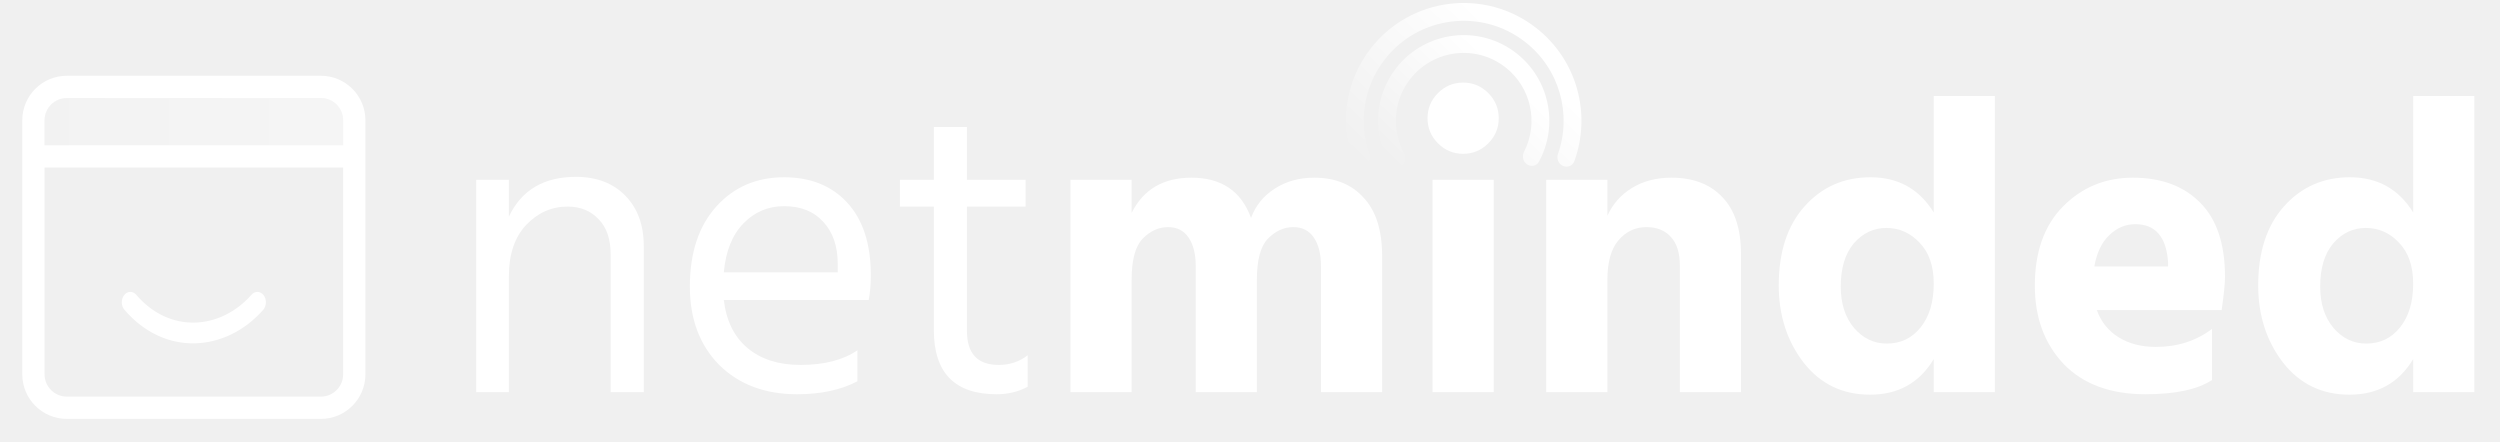
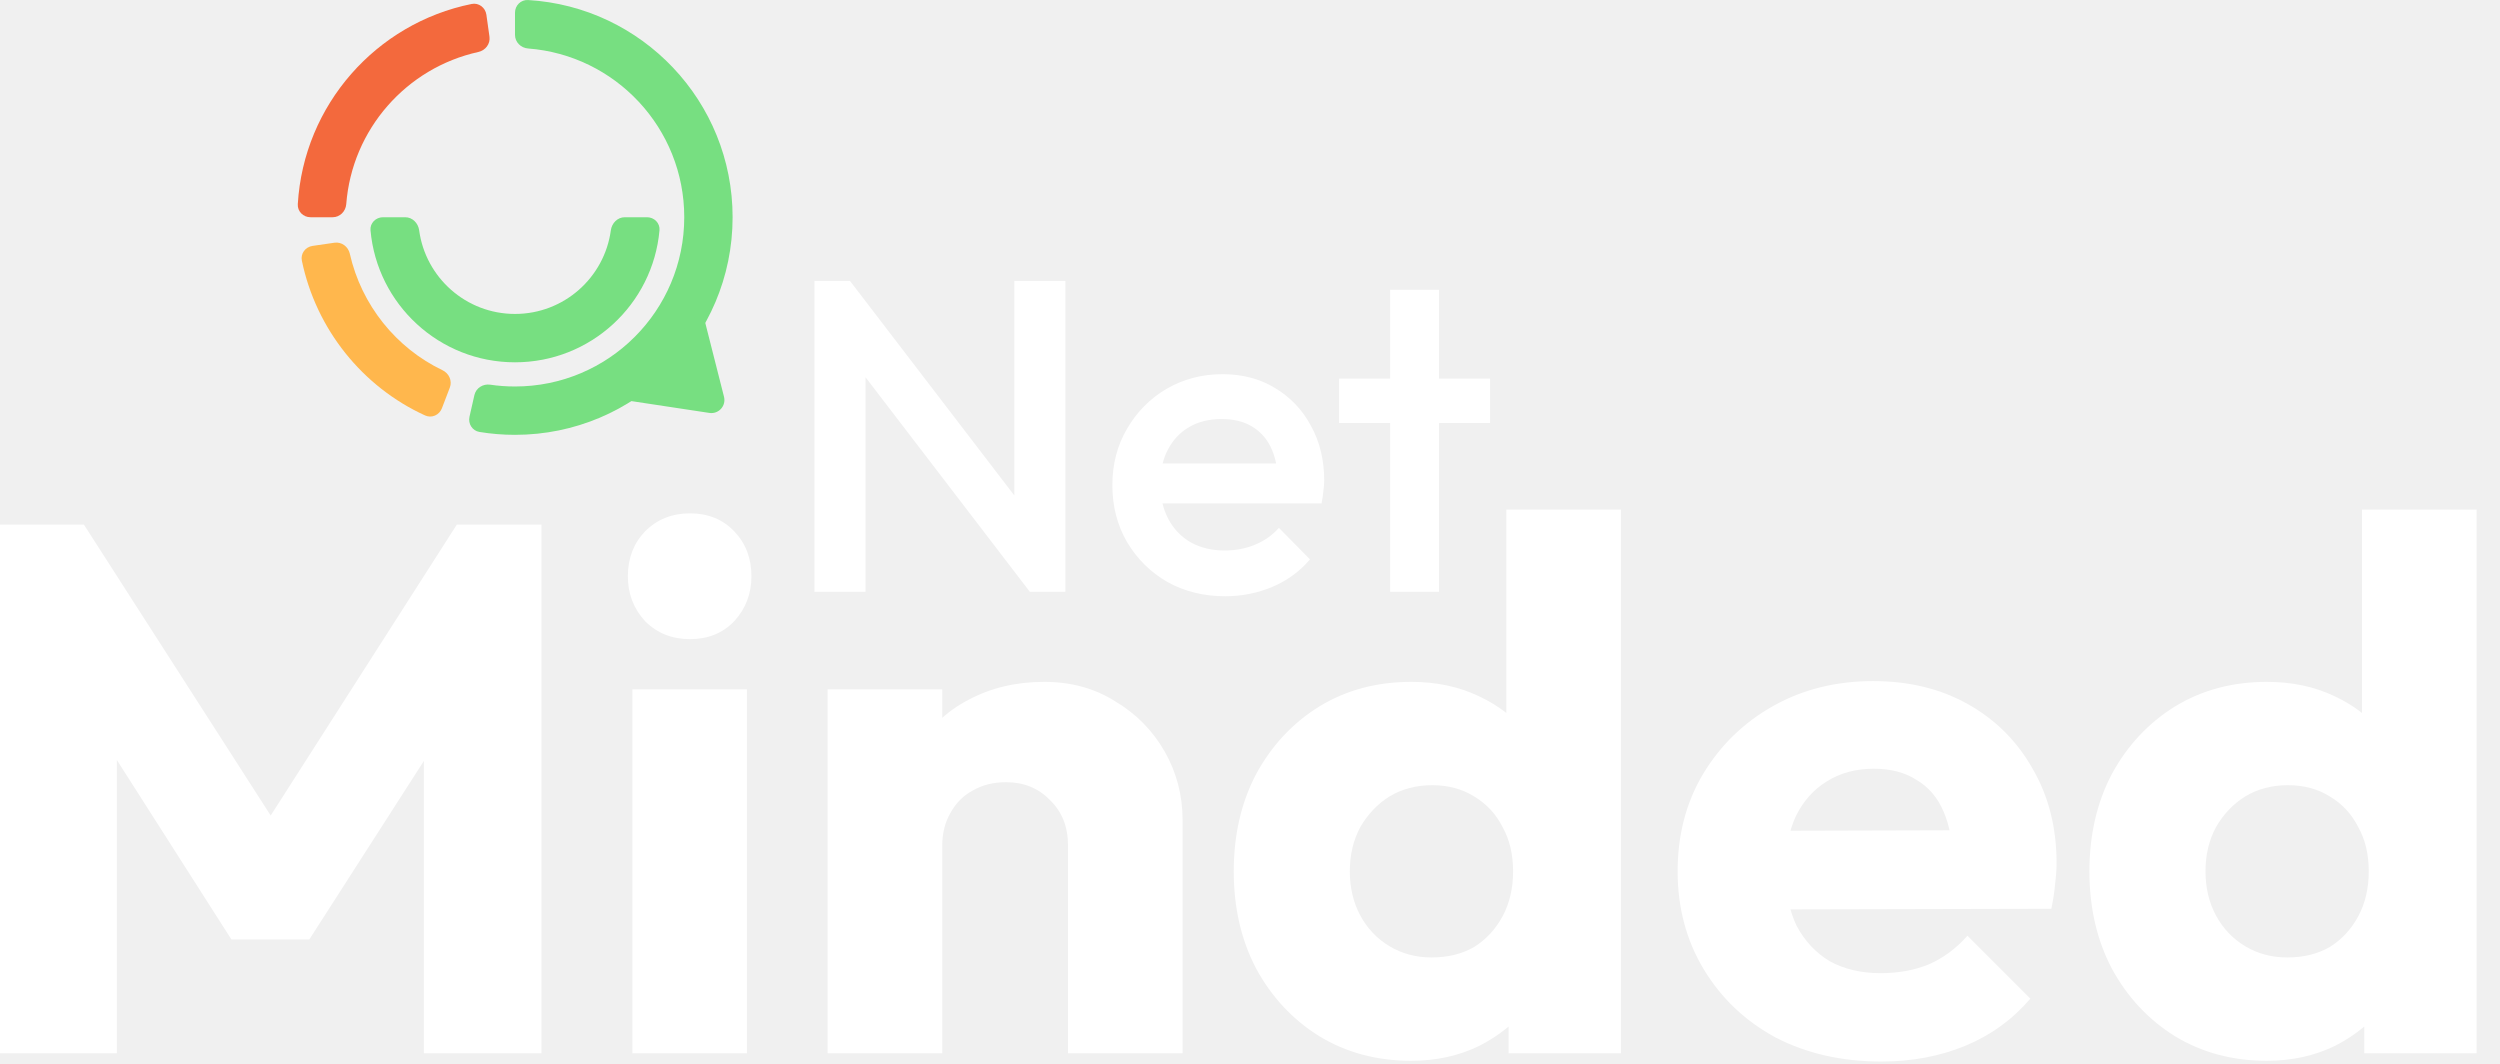
- <svg xmlns="http://www.w3.org/2000/svg" viewBox="0 0 561 99" fill="none">
-   <rect x="7.5" y="19.5" width="72" height="72" rx="7.5" stroke="white" stroke-width="5" />
-   <path d="M10 33H77V27C77 24.239 74.761 22 72 22H15C12.239 22 10 24.239 10 27V33Z" fill="url(#paint0_linear_0_1)" fill-opacity="0.5" />
-   <path fill-rule="evenodd" clip-rule="evenodd" d="M59.155 66.239C59.877 67.179 59.835 68.651 59.062 69.528C50.687 79.024 36.959 80.086 27.916 69.502C27.155 68.611 27.132 67.138 27.866 66.213C28.6 65.287 29.812 65.26 30.574 66.151C38.019 74.865 49.425 74.09 56.448 66.126C57.222 65.249 58.433 65.3 59.155 66.239Z" fill="white" />
-   <line x1="8.08" y1="35.1" x2="78.92" y2="35.1" stroke="white" stroke-width="5" />
-   <path d="M253.938 40.342V47.768C256.57 42.504 261.051 39.872 267.38 39.872C274.085 39.872 278.535 42.88 280.728 48.896C281.793 46.076 283.579 43.883 286.086 42.316C288.593 40.687 291.538 39.872 294.922 39.872C299.622 39.872 303.319 41.376 306.014 44.384C308.771 47.329 310.15 51.685 310.15 57.45V88H296.426V59.706C296.426 57.011 295.893 54.881 294.828 53.314C293.763 51.747 292.227 50.964 290.222 50.964C288.091 50.964 286.18 51.841 284.488 53.596C282.859 55.288 282.044 58.359 282.044 62.808V88H268.32V59.706C268.32 57.011 267.787 54.881 266.722 53.314C265.657 51.747 264.121 50.964 262.116 50.964C259.985 50.964 258.074 51.841 256.382 53.596C254.753 55.288 253.938 58.359 253.938 62.808V88H240.214V40.342H253.938Z" fill="white" />
-   <path d="M321.465 88V40.342H335.189V88H321.465ZM322.687 32.164C321.121 30.597 320.337 28.717 320.337 26.524C320.337 24.331 321.121 22.451 322.687 20.884C324.254 19.317 326.134 18.534 328.327 18.534C330.521 18.534 332.401 19.317 333.967 20.884C335.534 22.451 336.317 24.331 336.317 26.524C336.317 28.717 335.534 30.597 333.967 32.164C332.401 33.731 330.521 34.514 328.327 34.514C326.134 34.514 324.254 33.731 322.687 32.164Z" fill="white" />
-   <path d="M360.698 40.342V48.426C361.889 45.794 363.706 43.726 366.15 42.222C368.657 40.655 371.633 39.872 375.08 39.872C379.968 39.872 383.791 41.345 386.548 44.29C389.305 47.173 390.684 51.434 390.684 57.074V88H376.96V59.612C376.96 56.792 376.302 54.661 374.986 53.22C373.67 51.716 371.821 50.964 369.44 50.964C366.933 50.964 364.834 51.967 363.142 53.972C361.513 55.915 360.698 58.86 360.698 62.808V88H346.974V40.342H360.698Z" fill="white" />
-   <path d="M423.403 77.096C426.537 77.096 429.075 75.874 431.017 73.43C432.96 70.986 433.931 67.727 433.931 63.654C433.931 59.706 432.866 56.635 430.735 54.442C428.667 52.249 426.192 51.152 423.309 51.152C420.427 51.152 417.983 52.311 415.977 54.63C414.035 56.949 413.063 60.176 413.063 64.312C413.063 68.135 414.066 71.237 416.071 73.618C418.077 75.937 420.521 77.096 423.403 77.096ZM433.931 21.542H447.655V88H433.931V80.574C430.735 85.901 425.973 88.564 419.643 88.564C413.439 88.564 408.457 86.151 404.697 81.326C401 76.501 399.151 70.735 399.151 64.03C399.151 56.51 401.094 50.588 404.979 46.264C408.865 41.94 413.784 39.778 419.737 39.778C425.941 39.778 430.673 42.41 433.931 47.674V21.542Z" fill="white" />
-   <path d="M486.508 59.8V58.672C486.069 53.095 483.625 50.306 479.176 50.306C476.983 50.306 475.04 51.121 473.348 52.75C471.656 54.317 470.528 56.667 469.964 59.8H486.508ZM496.378 73.806V85.274C493.119 87.405 488.137 88.47 481.432 88.47C473.599 88.47 467.489 86.214 463.102 81.702C458.778 77.127 456.616 71.268 456.616 64.124C456.616 56.541 458.715 50.619 462.914 46.358C467.175 42.034 472.408 39.872 478.612 39.872C485.004 39.872 490.049 41.752 493.746 45.512C497.443 49.209 499.292 54.755 499.292 62.15C499.292 63.591 499.041 66.067 498.54 69.576H470.528C471.468 72.208 473.097 74.245 475.416 75.686C477.735 77.127 480.523 77.848 483.782 77.848C488.607 77.848 492.806 76.501 496.378 73.806Z" fill="white" />
-   <path d="M530.989 77.096C534.122 77.096 536.66 75.874 538.603 73.43C540.546 70.986 541.517 67.727 541.517 63.654C541.517 59.706 540.452 56.635 538.321 54.442C536.253 52.249 533.778 51.152 530.895 51.152C528.012 51.152 525.569 52.311 523.563 54.63C521.621 56.949 520.649 60.176 520.649 64.312C520.649 68.135 521.652 71.237 523.657 73.618C525.662 75.937 528.106 77.096 530.989 77.096ZM541.517 21.542H555.241V88H541.517V80.574C538.321 85.901 533.559 88.564 527.229 88.564C521.025 88.564 516.043 86.151 512.283 81.326C508.586 76.501 506.737 70.735 506.737 64.03C506.737 56.51 508.68 50.588 512.565 46.264C516.451 41.94 521.37 39.778 527.323 39.778C533.527 39.778 538.258 42.41 541.517 47.674V21.542Z" fill="white" />
-   <path d="M114.194 40.342V48.614C117.014 42.661 122.027 39.684 129.234 39.684C133.871 39.684 137.569 41.094 140.326 43.914C143.083 46.734 144.462 50.494 144.462 55.194V88H137.036V57.168C137.036 53.659 136.127 50.995 134.31 49.178C132.555 47.298 130.237 46.358 127.354 46.358C123.782 46.358 120.68 47.737 118.048 50.494C115.479 53.251 114.194 57.074 114.194 61.962V88H106.862V40.342H114.194Z" fill="white" />
-   <path d="M187.988 61.116V59.236C187.988 55.288 186.922 52.155 184.792 49.836C182.661 47.455 179.716 46.264 175.956 46.264C172.384 46.264 169.344 47.549 166.838 50.118C164.331 52.687 162.858 56.353 162.42 61.116H187.988ZM192.406 78.6V85.556C188.708 87.499 184.196 88.47 178.87 88.47C171.663 88.47 165.835 86.277 161.386 81.89C156.999 77.441 154.806 71.581 154.806 64.312C154.806 56.729 156.78 50.745 160.728 46.358C164.676 41.971 169.752 39.778 175.956 39.778C181.909 39.778 186.64 41.689 190.15 45.512C193.659 49.335 195.414 54.755 195.414 61.774C195.414 63.779 195.257 65.628 194.944 67.32H162.42C162.984 72.02 164.77 75.623 167.778 78.13C170.786 80.637 174.734 81.89 179.622 81.89C184.948 81.89 189.21 80.793 192.406 78.6Z" fill="white" />
-   <path d="M216.983 46.358V74.276C216.983 79.352 219.364 81.89 224.127 81.89C226.571 81.89 228.733 81.169 230.613 79.728V86.778C228.545 87.906 226.226 88.47 223.657 88.47C214.257 88.47 209.557 83.676 209.557 74.088V46.358H201.943V40.342H209.557V28.498H216.983V40.342H230.143V46.358H216.983Z" fill="white" />
-   <path fill-rule="evenodd" clip-rule="evenodd" d="M342.635 36.863C341.725 36.237 341.509 34.994 342.012 34.01C345.264 27.647 343.661 19.67 337.821 15.106C331.198 9.929 321.632 11.102 316.456 17.725C312.607 22.649 312.268 29.199 315.068 34.363C315.595 35.334 315.411 36.581 314.517 37.231V37.231C313.624 37.88 312.363 37.688 311.81 36.732C307.998 30.144 308.329 21.627 313.304 15.262C319.841 6.898 331.921 5.417 340.284 11.954C347.803 17.831 349.76 28.186 345.329 36.295C344.8 37.264 343.545 37.489 342.635 36.863V36.863Z" fill="url(#paint1_linear_0_1)" />
-   <path fill-rule="evenodd" clip-rule="evenodd" d="M350.69 37.218C349.684 36.76 349.249 35.575 349.615 34.532C352.717 25.703 350.042 15.509 342.26 9.427C332.5 1.799 318.405 3.527 310.777 13.286C305.87 19.564 304.834 27.636 307.318 34.627C307.687 35.667 307.257 36.852 306.254 37.314V37.314C305.25 37.776 304.054 37.338 303.67 36.301C300.591 27.989 301.765 18.32 307.625 10.823C316.613 -0.677 333.223 -2.713 344.723 6.275C353.992 13.52 357.113 25.716 353.269 36.197C352.889 37.233 351.695 37.675 350.69 37.218V37.218Z" fill="url(#paint2_linear_0_1)" />
-   <defs>
-     <linearGradient id="paint0_linear_0_1" x1="77" y1="28" x2="10" y2="28" gradientUnits="userSpaceOnUse">
-       <stop stop-color="white" stop-opacity="0.7" />
-       <stop offset="1" stop-color="white" stop-opacity="0.3" />
-     </linearGradient>
-     <linearGradient id="paint1_linear_0_1" x1="339.564" y1="17.951" x2="317.191" y2="41.081" gradientUnits="userSpaceOnUse">
-       <stop stop-color="white" />
-       <stop offset="1" stop-color="white" stop-opacity="0" />
-     </linearGradient>
-     <linearGradient id="paint2_linear_0_1" x1="343.5" y1="14" x2="313.954" y2="44.684" gradientUnits="userSpaceOnUse">
-       <stop stop-color="white" />
-       <stop offset="1" stop-color="white" stop-opacity="0" />
-     </linearGradient>
-   </defs>
+ <svg xmlns="http://www.w3.org/2000/svg" viewBox="0 0 94 40" fill="none">
+   <path d="M85.236 39.886C83.94 39.886 82.786 39.576 81.772 38.957C80.777 38.337 79.989 37.492 79.407 36.422C78.844 35.352 78.562 34.132 78.562 32.762C78.562 31.391 78.844 30.171 79.407 29.101C79.989 28.031 80.777 27.186 81.772 26.567C82.786 25.947 83.94 25.638 85.236 25.638C86.174 25.638 87.019 25.816 87.77 26.173C88.54 26.529 89.168 27.027 89.656 27.665C90.163 28.285 90.445 28.998 90.501 29.805V35.578C90.445 36.385 90.173 37.117 89.685 37.774C89.197 38.412 88.568 38.928 87.798 39.323C87.028 39.698 86.174 39.886 85.236 39.886ZM85.996 36C86.615 36 87.15 35.869 87.601 35.606C88.052 35.324 88.408 34.939 88.671 34.451C88.934 33.963 89.065 33.4 89.065 32.762C89.065 32.123 88.934 31.57 88.671 31.1C88.427 30.612 88.07 30.227 87.601 29.946C87.15 29.664 86.625 29.523 86.024 29.523C85.423 29.523 84.888 29.664 84.419 29.946C83.969 30.227 83.602 30.612 83.321 31.1C83.058 31.588 82.927 32.142 82.927 32.762C82.927 33.381 83.058 33.935 83.321 34.423C83.584 34.911 83.95 35.296 84.419 35.578C84.888 35.859 85.414 36 85.996 36ZM93.12 39.604H88.896V35.916L89.544 32.593L88.812 29.27V19.161H93.12V39.604Z" fill="white" />
+   <path d="M70.738 39.914C69.255 39.914 67.932 39.614 66.768 39.013C65.623 38.393 64.722 37.539 64.064 36.45C63.407 35.362 63.079 34.132 63.079 32.762C63.079 31.391 63.398 30.171 64.036 29.101C64.693 28.012 65.576 27.158 66.683 26.539C67.791 25.919 69.039 25.609 70.428 25.609C71.78 25.609 72.972 25.9 74.004 26.482C75.037 27.064 75.844 27.871 76.426 28.904C77.027 29.936 77.327 31.119 77.327 32.452C77.327 32.696 77.308 32.959 77.271 33.24C77.252 33.503 77.205 33.813 77.13 34.17L65.332 34.198V31.241L75.3 31.213L73.441 32.452C73.423 31.663 73.301 31.016 73.075 30.509C72.85 29.983 72.512 29.589 72.062 29.326C71.63 29.045 71.095 28.904 70.457 28.904C69.781 28.904 69.189 29.064 68.683 29.383C68.195 29.683 67.81 30.115 67.528 30.678C67.265 31.241 67.134 31.926 67.134 32.733C67.134 33.541 67.275 34.235 67.556 34.817C67.857 35.38 68.27 35.822 68.795 36.141C69.34 36.441 69.978 36.591 70.71 36.591C71.386 36.591 71.996 36.479 72.54 36.253C73.085 36.009 73.563 35.653 73.976 35.183L76.342 37.549C75.666 38.337 74.849 38.928 73.892 39.323C72.934 39.717 71.883 39.914 70.738 39.914Z" fill="white" />
+   <path d="M53.062 39.886C51.767 39.886 50.612 39.576 49.599 38.957C48.604 38.337 47.815 37.492 47.233 36.422C46.67 35.352 46.389 34.132 46.389 32.762C46.389 31.391 46.67 30.171 47.233 29.101C47.815 28.031 48.604 27.186 49.599 26.567C50.612 25.947 51.767 25.638 53.062 25.638C54.001 25.638 54.846 25.816 55.596 26.173C56.366 26.529 56.995 27.027 57.483 27.665C57.99 28.285 58.272 28.998 58.328 29.805V35.578C58.272 36.385 57.999 37.117 57.511 37.774C57.023 38.412 56.394 38.928 55.625 39.323C54.855 39.698 54.001 39.886 53.062 39.886ZM53.822 36C54.442 36 54.977 35.869 55.428 35.606C55.878 35.324 56.235 34.939 56.498 34.451C56.76 33.963 56.892 33.4 56.892 32.762C56.892 32.123 56.76 31.57 56.498 31.1C56.253 30.612 55.897 30.227 55.428 29.946C54.977 29.664 54.451 29.523 53.851 29.523C53.25 29.523 52.715 29.664 52.245 29.946C51.795 30.227 51.429 30.612 51.147 31.1C50.885 31.588 50.753 32.142 50.753 32.762C50.753 33.381 50.885 33.935 51.147 34.423C51.41 34.911 51.776 35.296 52.245 35.578C52.715 35.859 53.24 36 53.822 36ZM60.947 39.604H56.723V35.916L57.37 32.593L56.638 29.27V19.161H60.947V39.604Z" fill="white" />
+   <path d="M40.158 39.604V31.804C40.158 31.091 39.933 30.518 39.482 30.087C39.051 29.636 38.497 29.411 37.821 29.411C37.352 29.411 36.939 29.514 36.582 29.721C36.225 29.908 35.944 30.19 35.737 30.566C35.531 30.922 35.428 31.335 35.428 31.804L33.766 30.988C33.766 29.918 34.001 28.979 34.47 28.172C34.939 27.365 35.587 26.745 36.413 26.314C37.258 25.863 38.206 25.638 39.257 25.638C40.271 25.638 41.163 25.882 41.932 26.37C42.721 26.839 43.34 27.468 43.791 28.256C44.241 29.045 44.466 29.908 44.466 30.847V39.604H40.158ZM31.119 39.604V25.919H35.428V39.604H31.119Z" fill="white" />
+   <path d="M23.777 39.604V25.919H28.085V39.604H23.777ZM25.945 24.032C25.27 24.032 24.706 23.807 24.256 23.357C23.824 22.887 23.608 22.324 23.608 21.667C23.608 20.991 23.824 20.428 24.256 19.978C24.706 19.527 25.27 19.302 25.945 19.302C26.621 19.302 27.175 19.527 27.607 19.978C28.038 20.428 28.254 20.991 28.254 21.667C28.254 22.324 28.038 22.887 27.607 23.357C27.175 23.807 26.621 24.032 25.945 24.032Z" fill="white" />
+   <path d="M0 39.604V19.724H3.154L10.982 31.916H9.377L17.177 19.724H20.359V39.604H15.938V27.186L16.726 27.383L11.63 35.324H8.701L3.632 27.383L4.393 27.186V39.604H0Z" fill="white" />
+   <path d="M52.27 22.252V10.896H54.107V22.252H52.27ZM50.349 15.906V14.236H56.027V15.906H50.349Z" fill="white" />
+   <path d="M46.066 22.419C45.265 22.419 44.541 22.241 43.896 21.884C43.261 21.517 42.755 21.016 42.376 20.381C42.009 19.747 41.825 19.034 41.825 18.244C41.825 17.454 42.009 16.747 42.376 16.123C42.743 15.489 43.239 14.988 43.862 14.62C44.497 14.253 45.198 14.069 45.966 14.069C46.712 14.069 47.369 14.242 47.937 14.587C48.516 14.932 48.966 15.405 49.289 16.006C49.623 16.608 49.79 17.292 49.79 18.06C49.79 18.194 49.779 18.333 49.757 18.478C49.746 18.611 49.723 18.762 49.69 18.929H43.111V17.426H48.738L48.054 18.027C48.031 17.537 47.937 17.125 47.77 16.791C47.603 16.457 47.363 16.201 47.052 16.023C46.751 15.845 46.378 15.756 45.933 15.756C45.465 15.756 45.059 15.856 44.714 16.056C44.369 16.257 44.102 16.541 43.912 16.908C43.723 17.264 43.628 17.693 43.628 18.194C43.628 18.695 43.729 19.135 43.929 19.513C44.129 19.892 44.413 20.187 44.781 20.398C45.148 20.599 45.571 20.699 46.05 20.699C46.462 20.699 46.84 20.626 47.185 20.482C47.541 20.337 47.842 20.125 48.087 19.847L49.256 21.033C48.866 21.489 48.393 21.834 47.837 22.068C47.28 22.302 46.69 22.419 46.066 22.419Z" fill="white" />
+   <path d="M30.623 22.252V10.562H31.959L32.544 12.767V22.252H30.623ZM38.722 22.252L31.726 13.117L31.959 10.562L38.956 19.697L38.722 22.252ZM38.722 22.252L38.138 20.198V10.562H40.058V22.252H38.722Z" fill="white" />
+   <path fill-rule="evenodd" clip-rule="evenodd" d="M19.364 1.313C19.364 1.585 19.585 1.803 19.855 1.823C23.14 2.074 25.728 4.819 25.728 8.168C25.728 11.683 22.879 14.532 19.364 14.532C19.046 14.532 18.734 14.509 18.43 14.464C18.162 14.425 17.899 14.588 17.838 14.853L17.653 15.668C17.593 15.932 17.759 16.197 18.026 16.241C18.462 16.313 18.909 16.35 19.364 16.35C23.883 16.35 27.546 12.687 27.546 8.168C27.546 3.814 24.145 0.255 19.855 0.001C19.584 -0.015 19.364 0.206 19.364 0.477V1.313Z" fill="#77DF81" />
+   <path fill-rule="evenodd" clip-rule="evenodd" d="M12.509 8.168C12.78 8.168 12.998 7.948 13.019 7.677C13.235 4.856 15.29 2.548 17.988 1.954C18.253 1.895 18.442 1.649 18.404 1.38L18.288 0.552C18.25 0.284 18.001 0.095 17.735 0.149C14.152 0.873 11.418 3.936 11.197 7.677C11.181 7.948 11.402 8.168 11.673 8.168H12.509Z" fill="#F3693D" />
+   <path fill-rule="evenodd" clip-rule="evenodd" d="M16.914 14.572C17.011 14.319 16.883 14.037 16.638 13.92C14.899 13.09 13.588 11.47 13.153 9.539C13.094 9.274 12.846 9.087 12.578 9.126L11.751 9.246C11.482 9.285 11.295 9.535 11.35 9.801C11.885 12.385 13.638 14.553 15.986 15.622C16.233 15.734 16.518 15.606 16.615 15.353L16.914 14.572Z" fill="#FFB74D" />
+   <path d="M27.223 14.92C27.309 15.26 27.021 15.579 26.673 15.526L23.295 15.014L26.383 11.607L27.223 14.92Z" fill="#77DF81" />
+   <path fill-rule="evenodd" clip-rule="evenodd" d="M15.236 8.168C15.508 8.168 15.724 8.389 15.76 8.658C16 10.434 17.522 11.804 19.364 11.804C21.206 11.804 22.728 10.434 22.968 8.658C23.004 8.389 23.22 8.168 23.491 8.168H24.328C24.599 8.168 24.821 8.389 24.797 8.659C24.549 11.441 22.211 13.623 19.364 13.623C16.517 13.623 14.179 11.441 13.931 8.659C13.907 8.389 14.129 8.168 14.401 8.168H15.236Z" fill="#77DF81" />
</svg>
